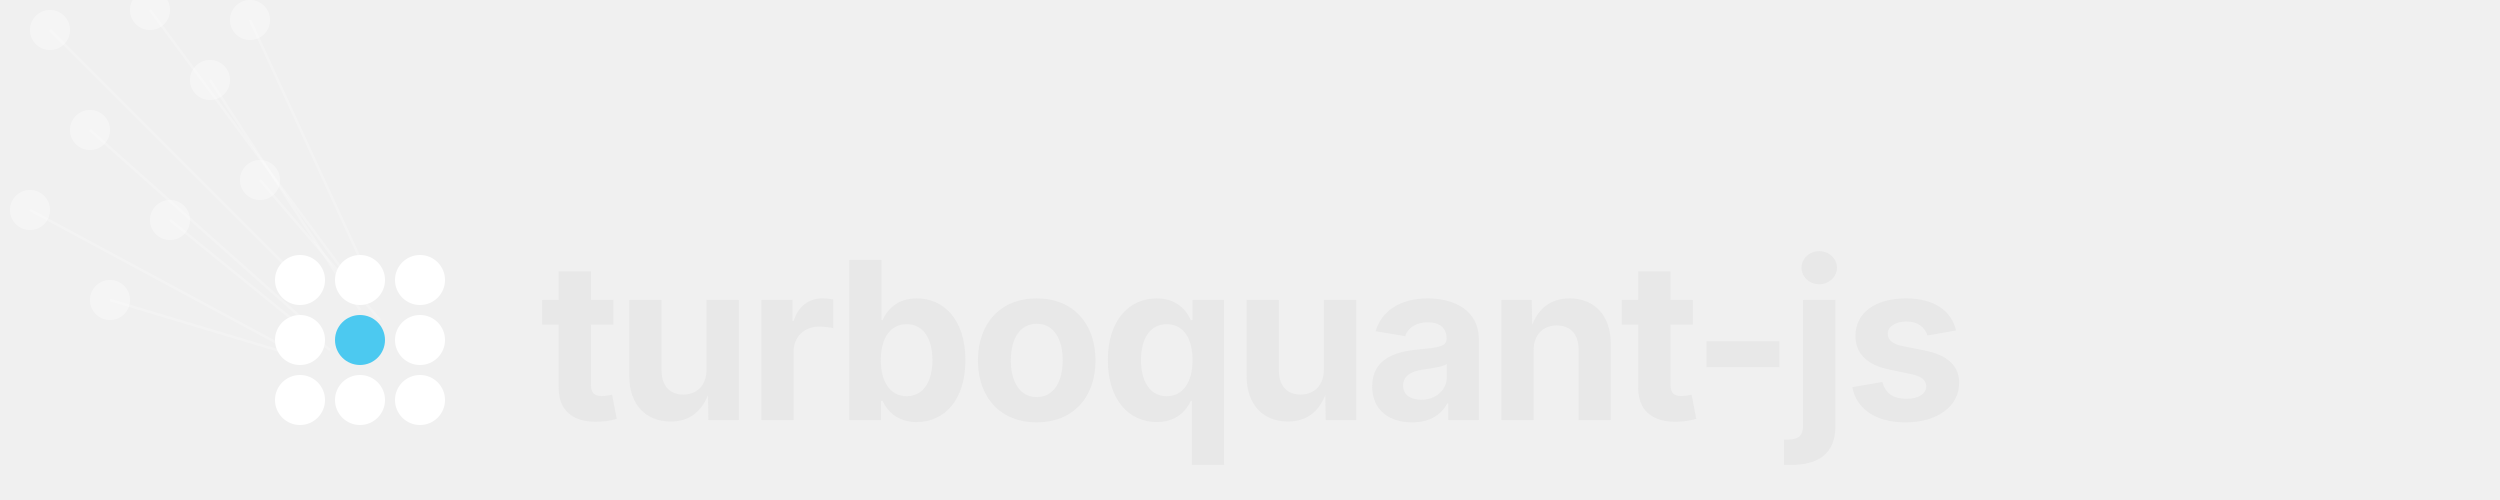
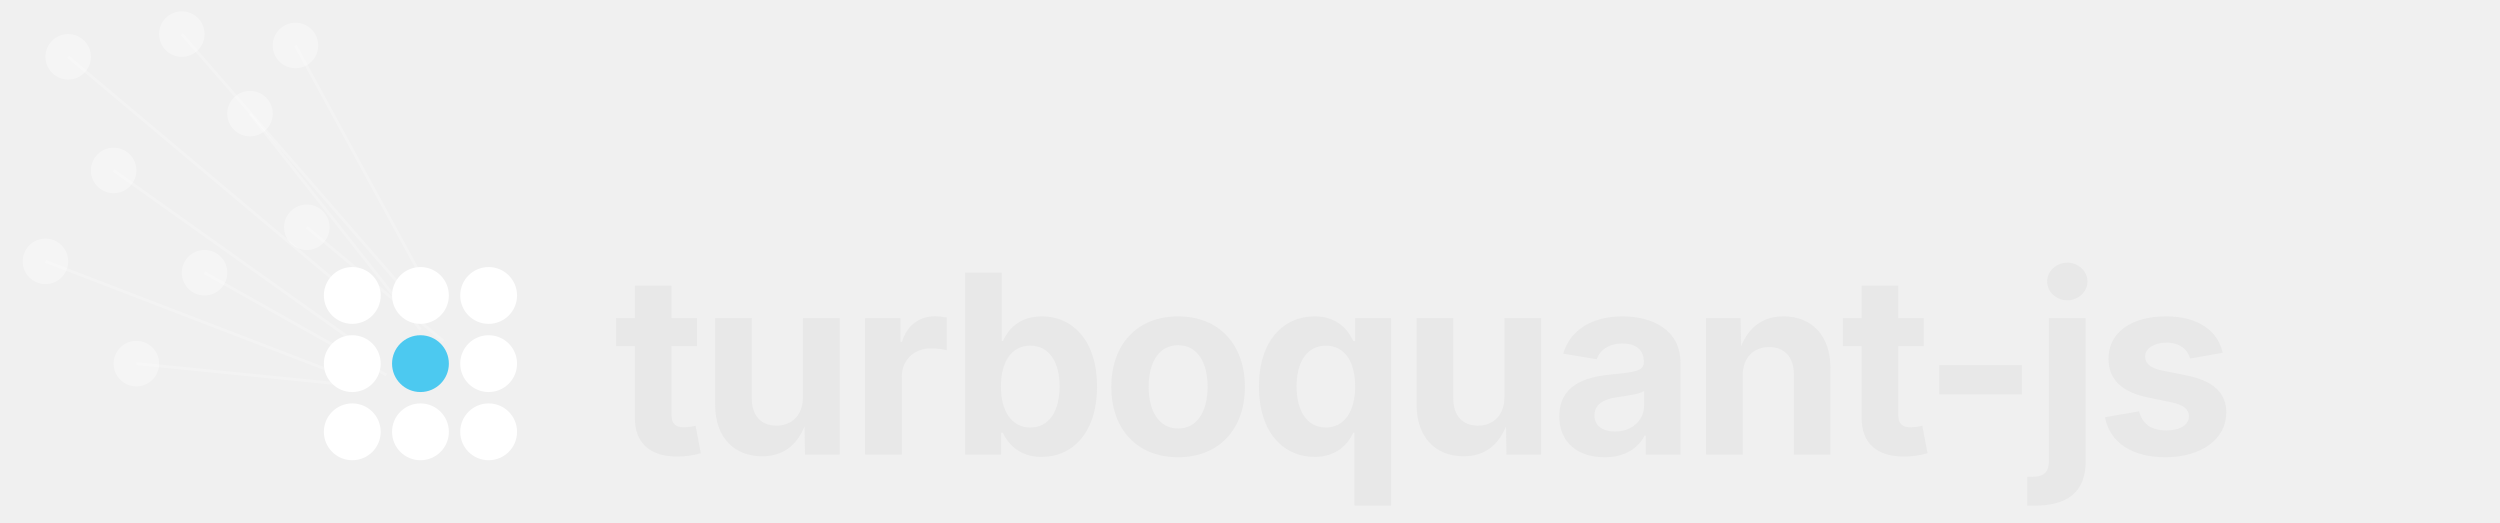
- <svg xmlns="http://www.w3.org/2000/svg" viewBox="0 0 500 100" width="500" height="100">
-   <circle cx="10" cy="6" r="4" fill="white" opacity="0.35" />
-   <circle cx="30" cy="2" r="4" fill="white" opacity="0.35" />
-   <circle cx="18" cy="26" r="4" fill="white" opacity="0.35" />
-   <circle cx="42" cy="16" r="4" fill="white" opacity="0.35" />
-   <circle cx="6" cy="42" r="4" fill="white" opacity="0.35" />
-   <circle cx="34" cy="44" r="4" fill="white" opacity="0.35" />
-   <circle cx="50" cy="4" r="4" fill="white" opacity="0.35" />
-   <circle cx="52" cy="36" r="4" fill="white" opacity="0.35" />
-   <circle cx="22" cy="60" r="4" fill="white" opacity="0.35" />
-   <line x1="10" y1="6" x2="60" y2="56" stroke="white" stroke-width="0.5" opacity="0.2" />
-   <line x1="30" y1="2" x2="70" y2="56" stroke="white" stroke-width="0.5" opacity="0.2" />
-   <line x1="18" y1="26" x2="63" y2="66" stroke="white" stroke-width="0.5" opacity="0.2" />
-   <line x1="42" y1="16" x2="72" y2="62" stroke="white" stroke-width="0.5" opacity="0.2" />
-   <line x1="6" y1="42" x2="58" y2="70" stroke="white" stroke-width="0.5" opacity="0.2" />
-   <line x1="34" y1="44" x2="66" y2="70" stroke="white" stroke-width="0.5" opacity="0.2" />
-   <line x1="50" y1="4" x2="74" y2="56" stroke="white" stroke-width="0.5" opacity="0.2" />
-   <line x1="52" y1="36" x2="76" y2="64" stroke="white" stroke-width="0.5" opacity="0.2" />
-   <line x1="22" y1="60" x2="62" y2="72" stroke="white" stroke-width="0.5" opacity="0.2" />
-   <circle cx="60" cy="56" r="5" fill="white" />
-   <circle cx="72" cy="56" r="5" fill="white" />
-   <circle cx="84" cy="56" r="5" fill="white" />
-   <circle cx="60" cy="68" r="5" fill="white" />
-   <circle cx="72" cy="68" r="5" fill="#4cc9f0" />
-   <circle cx="84" cy="68" r="5" fill="white" />
-   <circle cx="60" cy="80" r="5" fill="white" />
-   <circle cx="72" cy="80" r="5" fill="white" />
-   <circle cx="84" cy="80" r="5" fill="white" />
-   <text x="108" y="68" dominant-baseline="central" font-family="system-ui, -apple-system, 'Segoe UI', sans-serif" font-weight="700" font-size="44" fill="#e8e8e8" letter-spacing="-1">turboquant-js</text>
+ <svg xmlns="http://www.w3.org/2000/svg" viewBox="0 0 440 92" width="440" height="92">
+   <circle cx="12" cy="10" r="4" fill="white" opacity="0.35" />
+   <circle cx="32" cy="6" r="4" fill="white" opacity="0.35" />
+   <circle cx="20" cy="30" r="4" fill="white" opacity="0.35" />
+   <circle cx="44" cy="20" r="4" fill="white" opacity="0.35" />
+   <circle cx="8" cy="46" r="4" fill="white" opacity="0.35" />
+   <circle cx="36" cy="48" r="4" fill="white" opacity="0.35" />
+   <circle cx="52" cy="8" r="4" fill="white" opacity="0.35" />
+   <circle cx="54" cy="40" r="4" fill="white" opacity="0.35" />
+   <circle cx="24" cy="64" r="4" fill="white" opacity="0.35" />
+   <line x1="12" y1="10" x2="62" y2="52" stroke="white" stroke-width="0.5" opacity="0.2" />
+   <line x1="32" y1="6" x2="72" y2="52" stroke="white" stroke-width="0.5" opacity="0.2" />
+   <line x1="20" y1="30" x2="65" y2="62" stroke="white" stroke-width="0.5" opacity="0.2" />
+   <line x1="44" y1="20" x2="74" y2="58" stroke="white" stroke-width="0.5" opacity="0.2" />
+   <line x1="8" y1="46" x2="60" y2="66" stroke="white" stroke-width="0.5" opacity="0.2" />
+   <line x1="36" y1="48" x2="68" y2="66" stroke="white" stroke-width="0.5" opacity="0.2" />
+   <line x1="52" y1="8" x2="76" y2="52" stroke="white" stroke-width="0.5" opacity="0.2" />
+   <line x1="54" y1="40" x2="78" y2="60" stroke="white" stroke-width="0.5" opacity="0.2" />
+   <line x1="24" y1="64" x2="64" y2="68" stroke="white" stroke-width="0.5" opacity="0.2" />
+   <circle cx="62" cy="52" r="5" fill="white" />
+   <circle cx="74" cy="52" r="5" fill="white" />
+   <circle cx="86" cy="52" r="5" fill="white" />
+   <circle cx="62" cy="64" r="5" fill="white" />
+   <circle cx="74" cy="64" r="5" fill="#4cc9f0" />
+   <circle cx="86" cy="64" r="5" fill="white" />
+   <circle cx="62" cy="76" r="5" fill="white" />
+   <circle cx="74" cy="76" r="5" fill="white" />
+   <circle cx="86" cy="76" r="5" fill="white" />
+   <text x="108" y="64" dominant-baseline="central" font-family="system-ui, -apple-system, 'Segoe UI', sans-serif" font-weight="700" font-size="44" fill="#e8e8e8" letter-spacing="-1">turboquant-js</text>
</svg>
